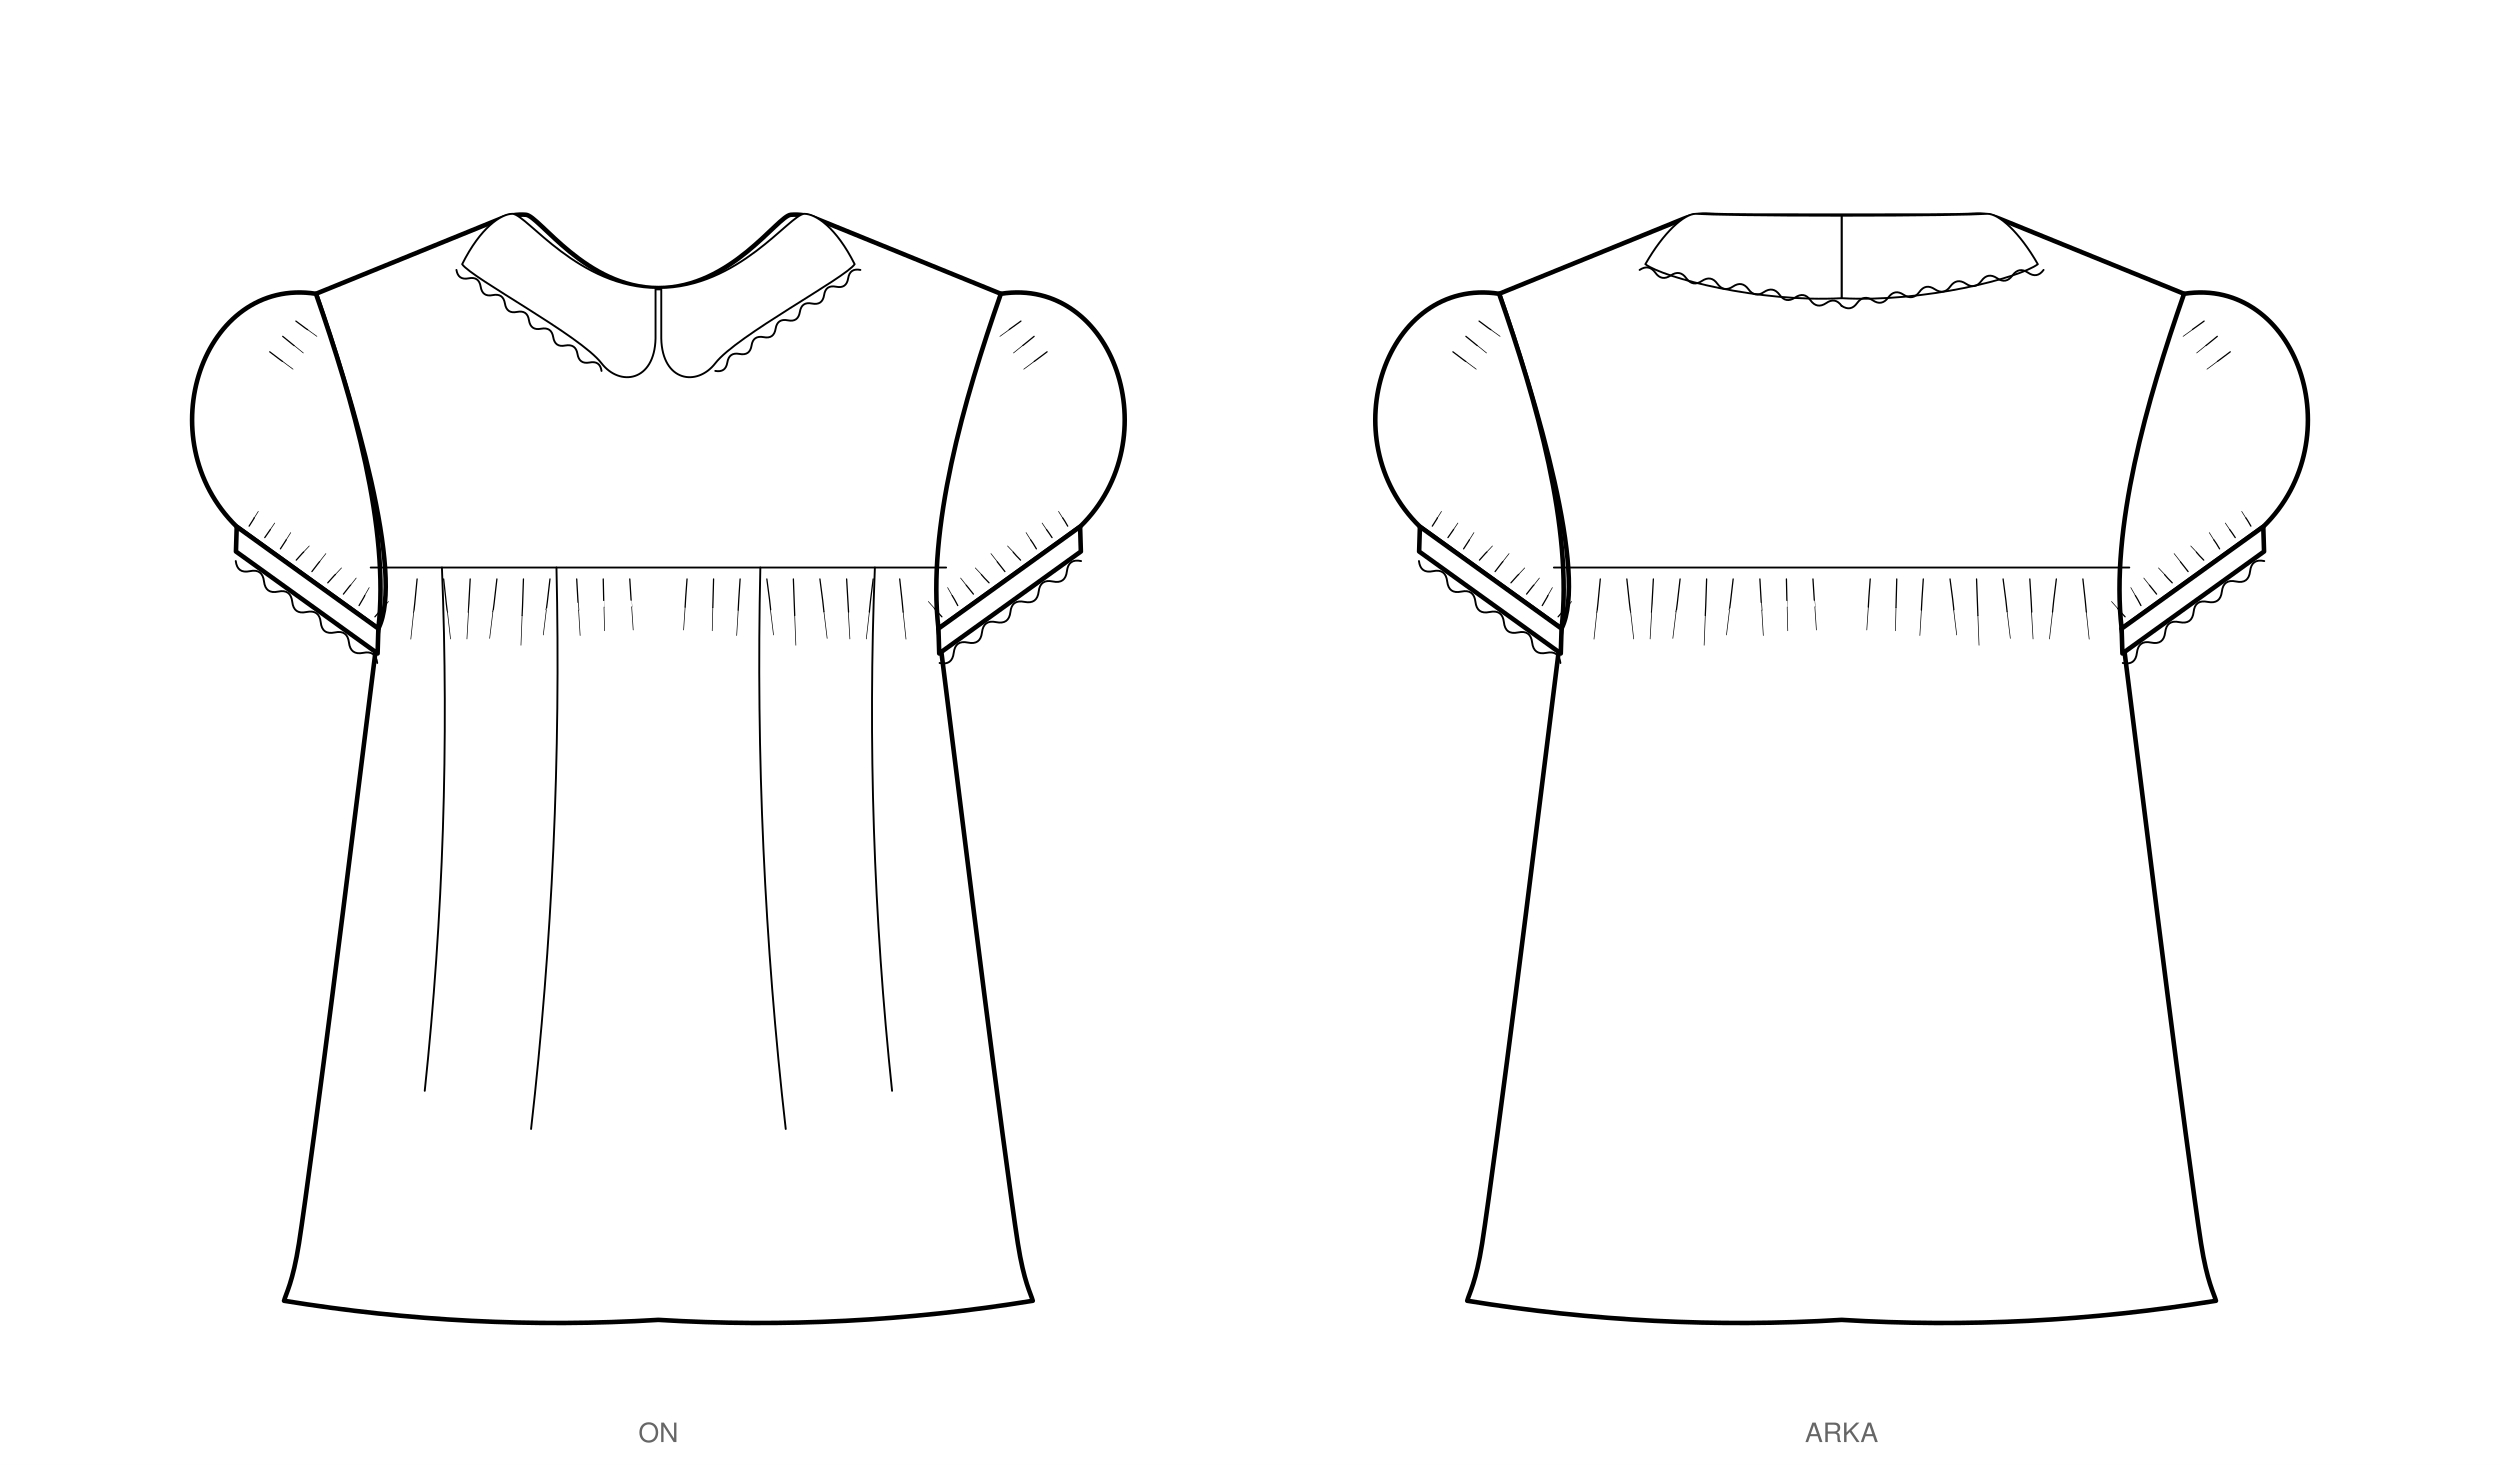
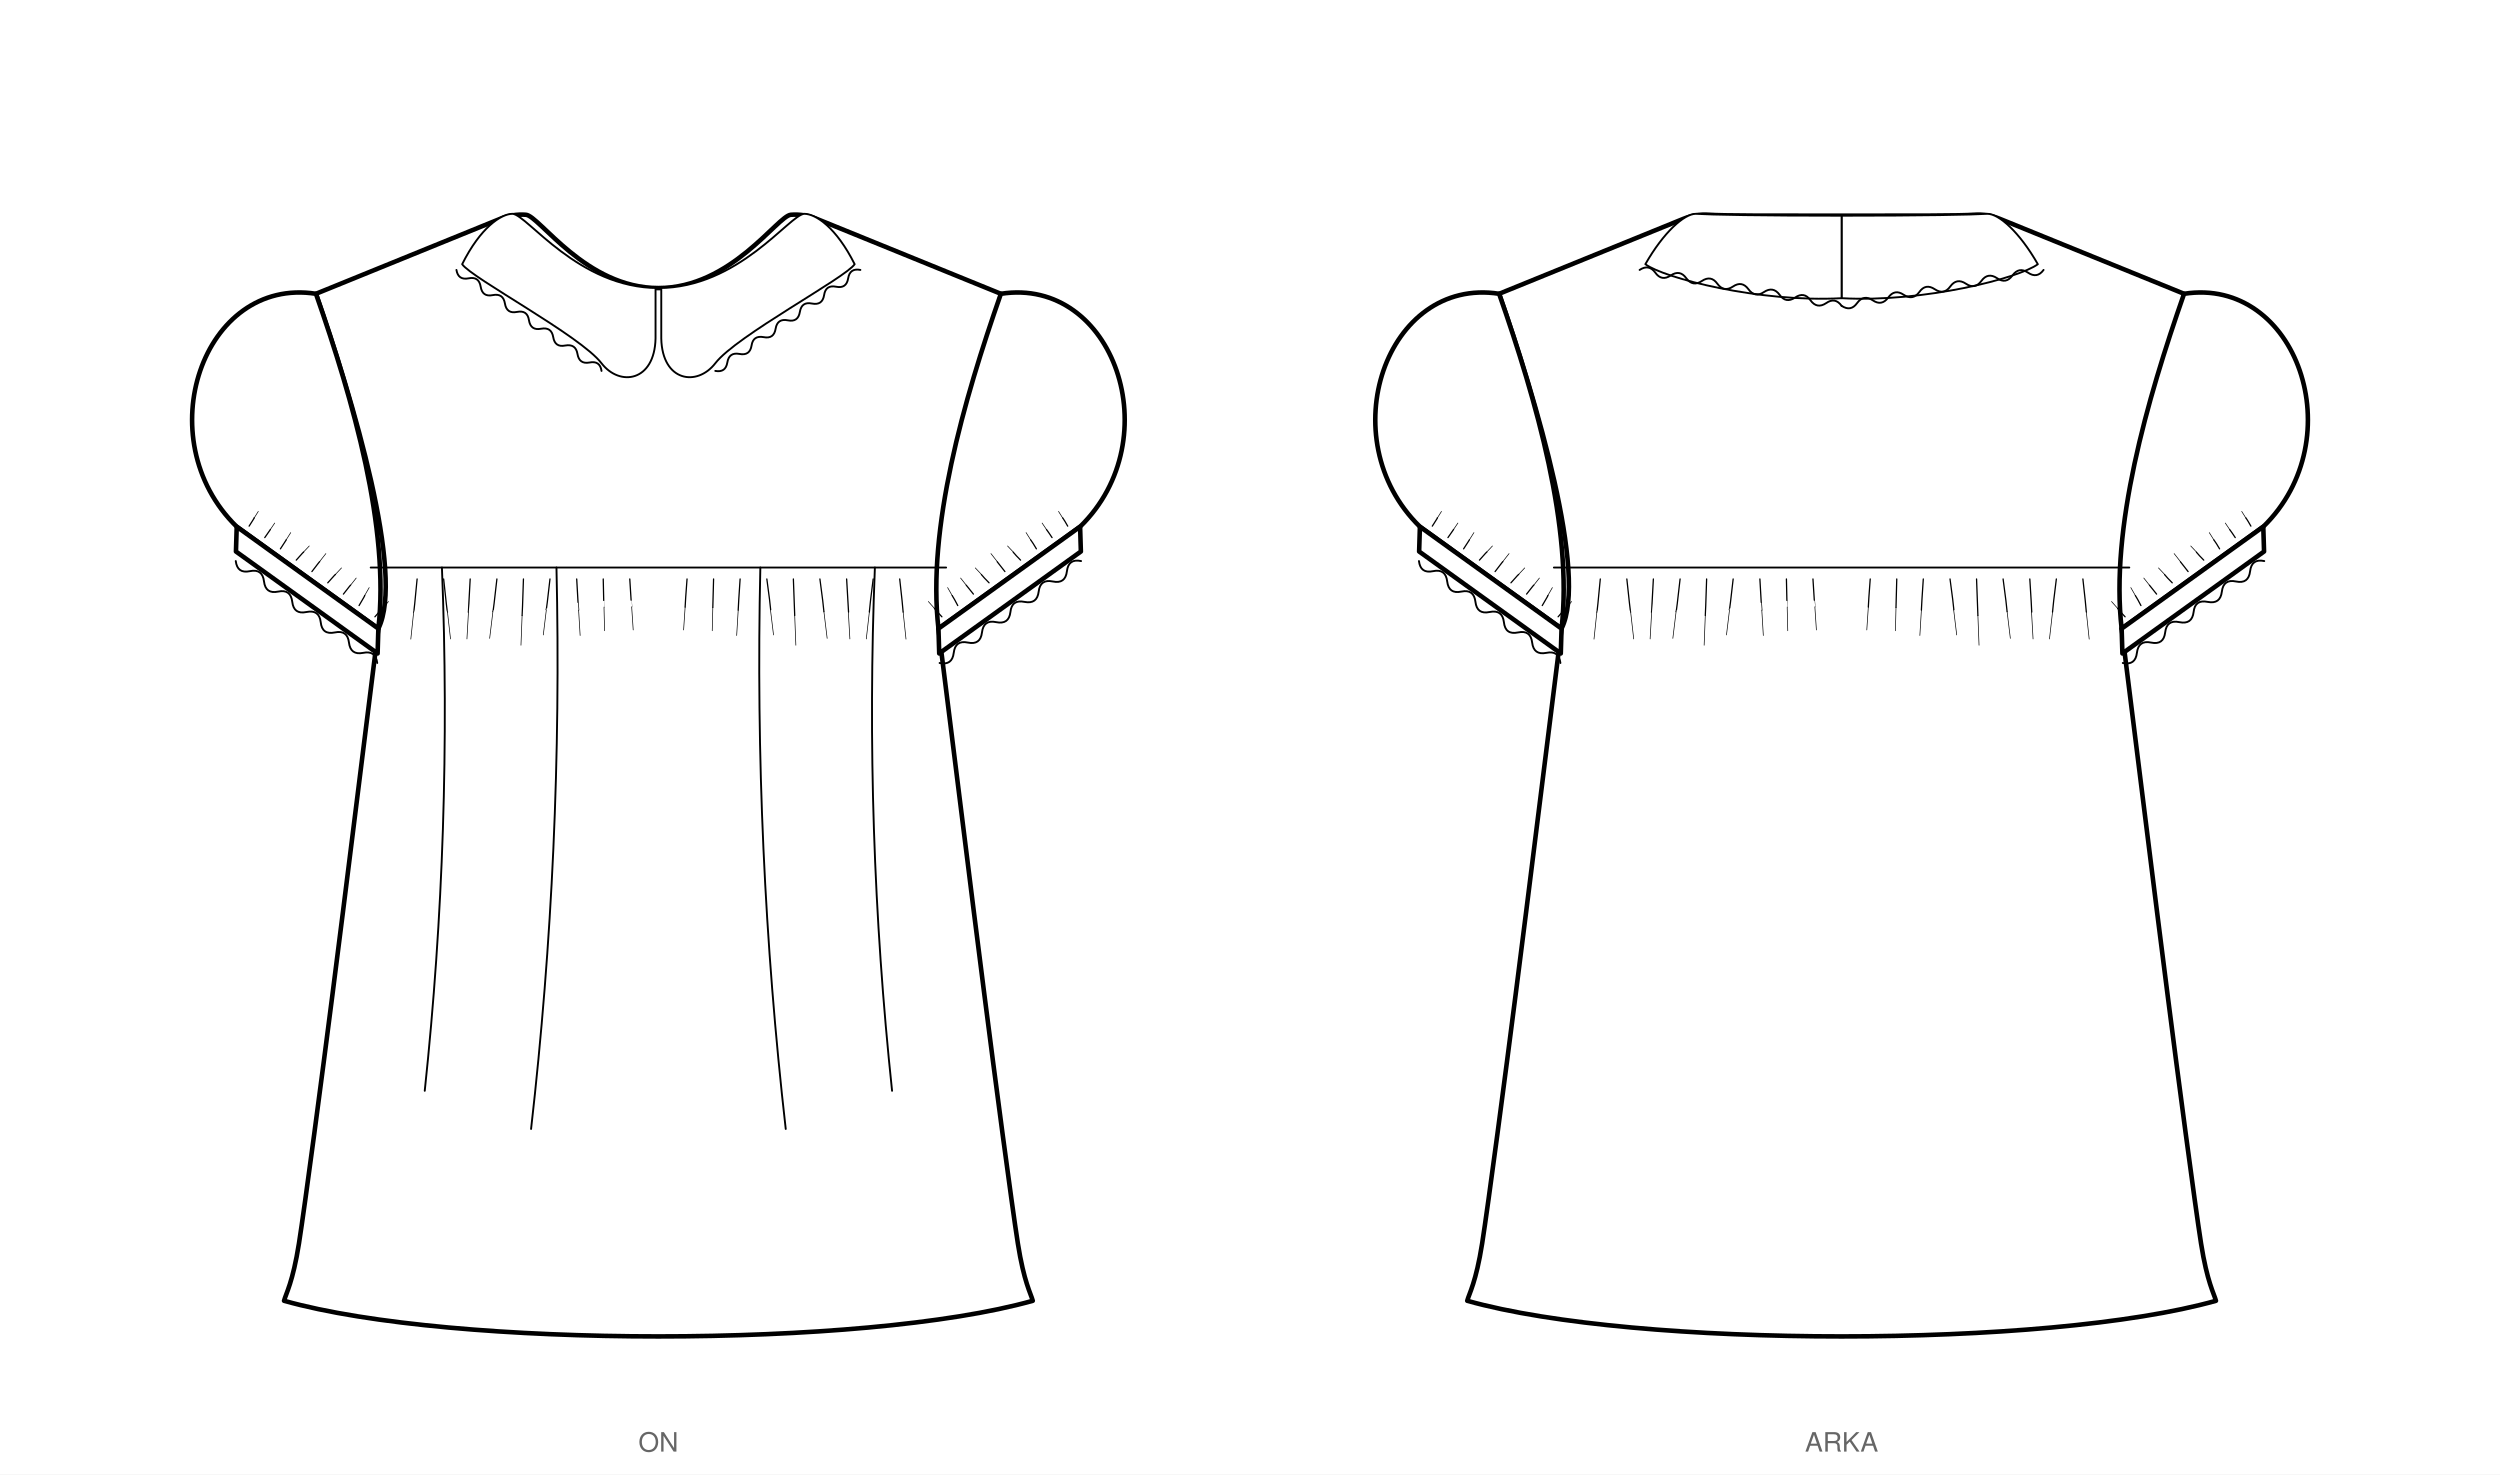
- <svg xmlns="http://www.w3.org/2000/svg" viewBox="0 0 1309.6 767.4" width="1309.6mm" height="767.4mm" data-siluet="v1" data-kaynak="7427c328ef96add3c41905d75a8f5e22869910532adafaca23b2a4100d469126">
-   <rect width="1309.6" height="767.4" fill="#fff" />
+ <svg xmlns="http://www.w3.org/2000/svg" viewBox="0 0 1309.6 772.4" width="1309.6mm" height="772.4mm" data-siluet="v1" data-kaynak="7427c328ef96add3c41905d75a8f5e22869910532adafaca23b2a4100d469126">
+   <rect width="1309.6" height="772.4" fill="#fff" />
  <g transform="translate(344.9 107.0)" data-gorunum="on">
-     <path d="M 0.0 43.9 C 38.1 43.9 62.4 6.0 69.4 5.5 Q 76.4 5.0 82.8 7.6 L 179.4 46.9 L 146.7 222.3 C 149.8 246.6 165.5 373.6 170.8 414.4 C 176.0 455.2 185.1 524.1 188.3 544.4 C 191.5 564.7 195.1 570.6 196.1 574.4 Q 98.1 590.4 0.0 584.4 Q -98.1 590.4 -196.1 574.4 C -195.1 570.6 -191.5 564.7 -188.3 544.4 C -185.1 524.1 -176.0 455.2 -170.8 414.4 C -165.5 373.6 -149.8 246.6 -146.7 222.3 C -132.7 194.2 -159.8 103.0 -179.4 46.9 L -82.8 7.6 Q -76.4 5.0 -69.4 5.5 C -62.4 6.0 -38.1 43.9 0.0 43.9 Z" fill="#fff" stroke="#000" stroke-width="2.4" stroke-linejoin="round" />
+     <path d="M 0.0 43.9 C 38.1 43.9 62.4 6.0 69.4 5.5 Q 76.4 5.0 82.8 7.6 L 179.4 46.9 L 146.7 222.3 C 149.8 246.6 165.5 373.6 170.8 414.4 C 176.0 455.2 185.1 524.1 188.3 544.4 C 191.5 564.7 195.1 570.6 196.1 574.4 C 107.9 599.3 -107.9 599.3 -196.1 574.4 C -195.1 570.6 -191.5 564.7 -188.3 544.4 C -185.1 524.1 -176.0 455.2 -170.8 414.4 C -165.5 373.6 -149.8 246.6 -146.7 222.3 C -132.7 194.2 -159.8 103.0 -179.4 46.9 L -82.8 7.6 Q -76.4 5.0 -69.4 5.5 C -62.4 6.0 -38.1 43.9 0.0 43.9 Z" fill="#fff" stroke="#000" stroke-width="2.4" stroke-linejoin="round" />
    <path d="M 179.4 46.9 C 238.5 37.7 268.1 122.8 220.9 168.9 L 146.7 222.3 L 146.7 222.3 C 140.7 169.7 159.8 103.0 179.4 46.9 Z" fill="#fff" stroke="#000" stroke-width="2.4" stroke-linejoin="round" />
    <path d="M 220.9 168.9 L 146.7 222.3 L 147.1 235.3 L 221.3 181.9 Z" fill="#fff" stroke="#000" stroke-width="2.4" stroke-linejoin="round" />
    <path d="M 220.9 168.9 L 146.7 222.3" fill="none" stroke="#000" stroke-width="1" />
    <path d="M 214.4 168.6 q -1.5 -2.7 -2.6 -4.3" fill="none" stroke="#000" stroke-width="0.675" stroke-linecap="round" />
    <path d="M 211.8 164.4 l -2.2 -3.5" fill="none" stroke="#000" stroke-width="0.36" stroke-linecap="round" />
    <path d="M 206.2 174.6 q -1.7 -2.6 -2.9 -4.2" fill="none" stroke="#000" stroke-width="0.675" stroke-linecap="round" />
    <path d="M 203.3 170.4 l -2.3 -3.4" fill="none" stroke="#000" stroke-width="0.36" stroke-linecap="round" />
    <path d="M 198.0 180.5 q -1.8 -3.1 -3.0 -4.7" fill="none" stroke="#000" stroke-width="0.675" stroke-linecap="round" />
    <path d="M 195.0 175.8 l -2.4 -3.8" fill="none" stroke="#000" stroke-width="0.36" stroke-linecap="round" />
    <path d="M 189.7 186.4 q -2.5 -2.5 -3.8 -4.1" fill="none" stroke="#000" stroke-width="0.675" stroke-linecap="round" />
    <path d="M 186.0 182.3 l -3.1 -3.3" fill="none" stroke="#000" stroke-width="0.36" stroke-linecap="round" />
    <path d="M 181.5 192.4 q -2.7 -3.5 -4.0 -5.1" fill="none" stroke="#000" stroke-width="0.675" stroke-linecap="round" />
    <path d="M 177.5 187.2 l -3.3 -4.2" fill="none" stroke="#000" stroke-width="0.36" stroke-linecap="round" />
    <path d="M 173.2 198.3 q -2.7 -2.7 -4.0 -4.3" fill="none" stroke="#000" stroke-width="0.675" stroke-linecap="round" />
    <path d="M 169.3 194.0 l -3.3 -3.5" fill="none" stroke="#000" stroke-width="0.36" stroke-linecap="round" />
    <path d="M 165.0 204.2 q -2.5 -3.0 -3.7 -4.6" fill="none" stroke="#000" stroke-width="0.675" stroke-linecap="round" />
    <path d="M 161.3 199.6 l -3.0 -3.8" fill="none" stroke="#000" stroke-width="0.36" stroke-linecap="round" />
    <path d="M 156.8 210.2 q -1.8 -3.5 -2.9 -5.2" fill="none" stroke="#000" stroke-width="0.675" stroke-linecap="round" />
    <path d="M 153.9 205.0 l -2.4 -4.2" fill="none" stroke="#000" stroke-width="0.36" stroke-linecap="round" />
    <path d="M 148.5 216.1 q -2.7 -2.8 -3.9 -4.4" fill="none" stroke="#000" stroke-width="0.675" stroke-linecap="round" />
    <path d="M 144.6 211.7 l -3.2 -3.6" fill="none" stroke="#000" stroke-width="0.36" stroke-linecap="round" />
    <path d="M 221.4 186.9 Q 214.8 185.5 214.0 192.2 Q 213.2 199.0 206.6 197.6 Q 200.0 196.2 199.2 202.9 Q 198.4 209.6 191.8 208.3 Q 185.1 206.9 184.4 213.6 Q 183.6 220.3 176.9 218.9 Q 170.3 217.5 169.5 224.3 Q 168.7 231.0 162.1 229.6 Q 155.5 228.2 154.7 235.0 Q 153.9 241.7 147.3 240.3" fill="none" stroke="#000" stroke-width="1" stroke-linecap="round" />
-     <path d="M 189.9 61.2 q -4.4 3.1 -6.1 4.4" fill="none" stroke="#000" stroke-width="0.675" stroke-linecap="round" />
-     <path d="M 183.9 65.6 l -5.0 3.6" fill="none" stroke="#000" stroke-width="0.36" stroke-linecap="round" />
-     <path d="M 196.8 69.2 q -4.2 3.4 -5.9 4.8" fill="none" stroke="#000" stroke-width="0.675" stroke-linecap="round" />
-     <path d="M 190.8 74.0 l -4.8 3.9" fill="none" stroke="#000" stroke-width="0.36" stroke-linecap="round" />
-     <path d="M 203.6 77.3 q -4.9 3.6 -6.7 5.0" fill="none" stroke="#000" stroke-width="0.675" stroke-linecap="round" />
-     <path d="M 196.9 82.3 l -5.5 4.1" fill="none" stroke="#000" stroke-width="0.36" stroke-linecap="round" />
    <path d="M -179.4 46.9 C -238.5 37.7 -268.1 122.8 -220.9 168.9 L -146.7 222.3 L -146.7 222.3 C -140.7 169.7 -159.8 103.0 -179.4 46.9 Z" fill="#fff" stroke="#000" stroke-width="2.4" stroke-linejoin="round" />
    <path d="M -220.9 168.9 L -146.7 222.3 L -147.1 235.3 L -221.3 181.9 Z" fill="#fff" stroke="#000" stroke-width="2.4" stroke-linejoin="round" />
    <path d="M -220.9 168.9 L -146.7 222.3" fill="none" stroke="#000" stroke-width="1" />
    <path d="M -214.4 168.6 q 3.3 -5.1 2.6 -4.3" fill="none" stroke="#000" stroke-width="0.675" stroke-linecap="round" />
    <path d="M -211.8 164.4 l 2.2 -3.5" fill="none" stroke="#000" stroke-width="0.36" stroke-linecap="round" />
    <path d="M -206.2 174.6 q 3.5 -5.0 2.9 -4.2" fill="none" stroke="#000" stroke-width="0.675" stroke-linecap="round" />
    <path d="M -203.3 170.4 l 2.3 -3.4" fill="none" stroke="#000" stroke-width="0.36" stroke-linecap="round" />
    <path d="M -198.0 180.5 q 3.6 -5.5 3.0 -4.7" fill="none" stroke="#000" stroke-width="0.675" stroke-linecap="round" />
    <path d="M -195.0 175.8 l 2.4 -3.8" fill="none" stroke="#000" stroke-width="0.36" stroke-linecap="round" />
    <path d="M -189.7 186.4 q 4.3 -4.9 3.8 -4.1" fill="none" stroke="#000" stroke-width="0.675" stroke-linecap="round" />
    <path d="M -186.0 182.3 l 3.1 -3.3" fill="none" stroke="#000" stroke-width="0.36" stroke-linecap="round" />
    <path d="M -181.5 192.4 q 4.5 -5.9 4.0 -5.1" fill="none" stroke="#000" stroke-width="0.675" stroke-linecap="round" />
    <path d="M -177.5 187.2 l 3.3 -4.2" fill="none" stroke="#000" stroke-width="0.36" stroke-linecap="round" />
    <path d="M -173.2 198.3 q 4.5 -5.1 4.0 -4.3" fill="none" stroke="#000" stroke-width="0.675" stroke-linecap="round" />
    <path d="M -169.3 194.0 l 3.3 -3.5" fill="none" stroke="#000" stroke-width="0.36" stroke-linecap="round" />
    <path d="M -165.0 204.2 q 4.2 -5.4 3.7 -4.6" fill="none" stroke="#000" stroke-width="0.675" stroke-linecap="round" />
    <path d="M -161.3 199.6 l 3.0 -3.8" fill="none" stroke="#000" stroke-width="0.36" stroke-linecap="round" />
    <path d="M -156.8 210.2 q 3.5 -5.9 2.9 -5.2" fill="none" stroke="#000" stroke-width="0.675" stroke-linecap="round" />
    <path d="M -153.9 205.0 l 2.4 -4.2" fill="none" stroke="#000" stroke-width="0.36" stroke-linecap="round" />
    <path d="M -148.5 216.1 q 4.5 -5.2 3.9 -4.4" fill="none" stroke="#000" stroke-width="0.675" stroke-linecap="round" />
    <path d="M -144.6 211.7 l 3.2 -3.6" fill="none" stroke="#000" stroke-width="0.36" stroke-linecap="round" />
    <path d="M -221.4 186.9 Q -220.6 193.6 -214.0 192.2 Q -207.4 190.8 -206.6 197.6 Q -205.8 204.3 -199.2 202.9 Q -192.6 201.5 -191.8 208.3 Q -191.0 215.0 -184.4 213.6 Q -177.7 212.2 -176.9 218.9 Q -176.2 225.7 -169.5 224.3 Q -162.9 222.9 -162.1 229.6 Q -161.3 236.3 -154.7 235.0 Q -148.1 233.6 -147.3 240.3" fill="none" stroke="#000" stroke-width="1" stroke-linecap="round" />
-     <path d="M -189.9 61.2 q 6.6 5.0 6.1 4.4" fill="none" stroke="#000" stroke-width="0.675" stroke-linecap="round" />
-     <path d="M -183.9 65.6 l 5.0 3.6" fill="none" stroke="#000" stroke-width="0.36" stroke-linecap="round" />
-     <path d="M -196.8 69.2 q 6.5 5.3 5.9 4.8" fill="none" stroke="#000" stroke-width="0.675" stroke-linecap="round" />
-     <path d="M -190.8 74.0 l 4.8 3.9" fill="none" stroke="#000" stroke-width="0.36" stroke-linecap="round" />
-     <path d="M -203.6 77.3 q 7.2 5.5 6.7 5.0" fill="none" stroke="#000" stroke-width="0.675" stroke-linecap="round" />
-     <path d="M -196.9 82.3 l 5.5 4.1" fill="none" stroke="#000" stroke-width="0.36" stroke-linecap="round" />
    <path d="M -150.7 190.3 L 150.7 190.3" fill="none" stroke="#000" stroke-width="1" stroke-linecap="round" />
    <path d="M 15.0 196.3 q -0.9 11.8 -1.0 14.7" fill="none" stroke="#000" stroke-width="0.675" stroke-linecap="round" />
    <path d="M 14.0 211.0 l -0.8 12.0" fill="none" stroke="#000" stroke-width="0.36" stroke-linecap="round" />
    <path d="M 28.9 196.3 q -0.3 12.0 -0.4 14.9" fill="none" stroke="#000" stroke-width="0.675" stroke-linecap="round" />
    <path d="M 28.5 211.2 l -0.3 12.2" fill="none" stroke="#000" stroke-width="0.36" stroke-linecap="round" />
    <path d="M 42.8 196.3 q -0.9 13.3 -1.0 16.3" fill="none" stroke="#000" stroke-width="0.675" stroke-linecap="round" />
    <path d="M 41.8 212.6 l -0.8 13.3" fill="none" stroke="#000" stroke-width="0.36" stroke-linecap="round" />
    <path d="M 56.8 196.3 q 1.8 13.2 2.0 16.1" fill="none" stroke="#000" stroke-width="0.675" stroke-linecap="round" />
    <path d="M 58.7 212.4 l 1.6 13.2" fill="none" stroke="#000" stroke-width="0.36" stroke-linecap="round" />
    <path d="M 70.7 196.3 q 0.6 15.8 0.7 19.1" fill="none" stroke="#000" stroke-width="0.675" stroke-linecap="round" />
    <path d="M 71.4 215.4 l 0.6 15.6" fill="none" stroke="#000" stroke-width="0.36" stroke-linecap="round" />
    <path d="M 84.6 196.3 q 1.9 14.1 2.1 17.1" fill="none" stroke="#000" stroke-width="0.675" stroke-linecap="round" />
    <path d="M 86.7 213.4 l 1.7 14.0" fill="none" stroke="#000" stroke-width="0.36" stroke-linecap="round" />
    <path d="M 98.6 196.3 q 0.9 14.2 1.0 17.3" fill="none" stroke="#000" stroke-width="0.675" stroke-linecap="round" />
    <path d="M 99.5 213.6 l 0.8 14.1" fill="none" stroke="#000" stroke-width="0.36" stroke-linecap="round" />
    <path d="M 112.5 196.3 q -1.8 14.2 -2.0 17.3" fill="none" stroke="#000" stroke-width="0.675" stroke-linecap="round" />
    <path d="M 110.5 213.6 l -1.6 14.1" fill="none" stroke="#000" stroke-width="0.36" stroke-linecap="round" />
    <path d="M 126.4 196.3 q 1.6 14.2 1.8 17.3" fill="none" stroke="#000" stroke-width="0.675" stroke-linecap="round" />
    <path d="M 128.2 213.6 l 1.5 14.2" fill="none" stroke="#000" stroke-width="0.36" stroke-linecap="round" />
    <path d="M -15.0 196.3 q 0.9 14.8 1.0 14.7" fill="none" stroke="#000" stroke-width="0.675" stroke-linecap="round" />
    <path d="M -14.0 211.0 l 0.8 12.0" fill="none" stroke="#000" stroke-width="0.36" stroke-linecap="round" />
    <path d="M -28.9 196.3 q 0.3 15.0 0.4 14.9" fill="none" stroke="#000" stroke-width="0.675" stroke-linecap="round" />
    <path d="M -28.5 211.2 l 0.3 12.2" fill="none" stroke="#000" stroke-width="0.36" stroke-linecap="round" />
    <path d="M -42.8 196.3 q 0.9 16.3 1.0 16.3" fill="none" stroke="#000" stroke-width="0.675" stroke-linecap="round" />
    <path d="M -41.8 212.6 l 0.8 13.3" fill="none" stroke="#000" stroke-width="0.36" stroke-linecap="round" />
    <path d="M -56.8 196.3 q -1.8 16.2 -2.0 16.1" fill="none" stroke="#000" stroke-width="0.675" stroke-linecap="round" />
    <path d="M -58.7 212.4 l -1.6 13.2" fill="none" stroke="#000" stroke-width="0.36" stroke-linecap="round" />
    <path d="M -70.7 196.3 q -0.6 18.8 -0.7 19.1" fill="none" stroke="#000" stroke-width="0.675" stroke-linecap="round" />
    <path d="M -71.4 215.4 l -0.6 15.6" fill="none" stroke="#000" stroke-width="0.36" stroke-linecap="round" />
    <path d="M -84.6 196.3 q -1.9 17.1 -2.1 17.1" fill="none" stroke="#000" stroke-width="0.675" stroke-linecap="round" />
    <path d="M -86.7 213.4 l -1.7 14.0" fill="none" stroke="#000" stroke-width="0.36" stroke-linecap="round" />
    <path d="M -98.6 196.3 q -0.9 17.2 -1.0 17.3" fill="none" stroke="#000" stroke-width="0.675" stroke-linecap="round" />
    <path d="M -99.5 213.6 l -0.8 14.1" fill="none" stroke="#000" stroke-width="0.36" stroke-linecap="round" />
    <path d="M -112.5 196.3 q 1.8 17.2 2.0 17.3" fill="none" stroke="#000" stroke-width="0.675" stroke-linecap="round" />
    <path d="M -110.5 213.6 l 1.6 14.1" fill="none" stroke="#000" stroke-width="0.36" stroke-linecap="round" />
    <path d="M -126.4 196.3 q -1.6 17.2 -1.8 17.3" fill="none" stroke="#000" stroke-width="0.675" stroke-linecap="round" />
    <path d="M -128.2 213.6 l -1.5 14.2" fill="none" stroke="#000" stroke-width="0.36" stroke-linecap="round" />
    <path d="M 1.5 43.9 L 1.5 70.3 C 2.0 92.9 20.2 95.7 29.8 83.3 C 40.8 68.9 98.0 38.6 102.8 31.4 C 93.2 12.2 82.4 5.0 76.4 5.0 C 68.7 5.5 42.0 43.9 0.0 43.9 Z" fill="#fff" stroke="#000" stroke-width="1" stroke-linejoin="round" />
    <path d="M 29.8 87.3 Q 35.2 88.3 36.1 82.9 Q 37.0 77.4 42.4 78.4 Q 47.9 79.5 48.8 74.0 Q 49.6 68.6 55.1 69.6 Q 60.5 70.7 61.4 65.2 Q 62.3 59.7 67.8 60.8 Q 73.2 61.9 74.1 56.4 Q 75.0 50.9 80.4 52.0 Q 85.9 53.1 86.8 47.6 Q 87.6 42.1 93.1 43.2 Q 98.5 44.3 99.4 38.8 Q 100.3 33.3 105.8 34.4" fill="none" stroke="#000" stroke-width="1" stroke-linecap="round" />
    <path d="M -1.5 43.9 L -1.5 70.3 C -2.0 92.9 -20.2 95.7 -29.8 83.3 C -40.8 68.9 -98.0 38.6 -102.8 31.4 C -93.2 12.2 -82.4 5.0 -76.4 5.0 C -68.7 5.5 -42.0 43.9 0.0 43.9 Z" fill="#fff" stroke="#000" stroke-width="1" stroke-linejoin="round" />
    <path d="M -29.8 87.3 Q -30.6 81.8 -36.1 82.9 Q -41.5 83.9 -42.4 78.4 Q -43.3 73.0 -48.8 74.0 Q -54.2 75.1 -55.1 69.6 Q -56.0 64.2 -61.4 65.2 Q -66.9 66.3 -67.8 60.8 Q -68.6 55.3 -74.1 56.4 Q -79.5 57.5 -80.4 52.0 Q -81.3 46.5 -86.8 47.6 Q -92.2 48.7 -93.1 43.2 Q -94.0 37.7 -99.4 38.8 Q -104.9 39.9 -105.8 34.4" fill="none" stroke="#000" stroke-width="1" stroke-linecap="round" />
    <path d="M 53.4 190.3 Q 50.0 337.8 66.7 484.4" fill="none" stroke="#000" stroke-width="1" stroke-linecap="round" />
    <path d="M 113.4 190.3 Q 107.9 327.7 122.4 464.4" fill="none" stroke="#000" stroke-width="1" stroke-linecap="round" />
    <path d="M -53.4 190.3 Q -50.0 337.8 -66.7 484.4" fill="none" stroke="#000" stroke-width="1" stroke-linecap="round" />
    <path d="M -113.4 190.3 Q -107.9 327.7 -122.4 464.4" fill="none" stroke="#000" stroke-width="1" stroke-linecap="round" />
  </g>
-   <text x="344.9" y="755.4" font-family="Helvetica, Arial, sans-serif" font-size="14" text-anchor="middle" fill="#666">ON</text>
+   <text x="344.9" y="760.4" font-family="Helvetica, Arial, sans-serif" font-size="14" text-anchor="middle" fill="#666">ON</text>
  <g transform="translate(964.7 107.0)" data-gorunum="arka">
-     <path d="M 0.0 6.0 C 38.1 6.0 62.4 6.0 69.4 5.5 Q 76.4 5.0 82.8 7.6 L 179.4 46.9 L 146.7 222.3 C 149.8 246.6 165.5 373.6 170.8 414.4 C 176.0 455.2 185.1 524.1 188.3 544.4 C 191.5 564.7 195.1 570.6 196.1 574.4 Q 98.1 590.4 0.0 584.4 Q -98.1 590.4 -196.1 574.4 C -195.1 570.6 -191.5 564.7 -188.3 544.4 C -185.1 524.1 -176.0 455.2 -170.8 414.4 C -165.5 373.6 -149.8 246.6 -146.7 222.3 C -132.7 194.2 -159.8 103.0 -179.4 46.9 L -82.8 7.6 Q -76.4 5.0 -69.4 5.5 C -62.4 6.0 -38.1 6.0 0.0 6.0 Z" fill="#fff" stroke="#000" stroke-width="2.4" stroke-linejoin="round" />
+     <path d="M 0.0 6.0 C 38.1 6.0 62.4 6.0 69.4 5.5 Q 76.4 5.0 82.8 7.6 L 179.4 46.9 L 146.7 222.3 C 149.8 246.6 165.5 373.6 170.8 414.4 C 176.0 455.2 185.1 524.1 188.3 544.4 C 191.5 564.7 195.1 570.6 196.1 574.4 C 107.9 599.3 -107.9 599.3 -196.1 574.4 C -195.1 570.6 -191.5 564.7 -188.3 544.4 C -185.1 524.1 -176.0 455.2 -170.8 414.4 C -165.5 373.6 -149.8 246.6 -146.7 222.3 C -132.7 194.2 -159.8 103.0 -179.4 46.9 L -82.8 7.6 Q -76.4 5.0 -69.4 5.5 C -62.4 6.0 -38.1 6.0 0.0 6.0 Z" fill="#fff" stroke="#000" stroke-width="2.4" stroke-linejoin="round" />
    <path d="M 179.4 46.9 C 238.5 37.7 268.1 122.8 220.9 168.9 L 146.7 222.3 L 146.7 222.3 C 140.7 169.7 159.8 103.0 179.4 46.9 Z" fill="#fff" stroke="#000" stroke-width="2.4" stroke-linejoin="round" />
    <path d="M 220.9 168.9 L 146.7 222.3 L 147.1 235.3 L 221.3 181.9 Z" fill="#fff" stroke="#000" stroke-width="2.4" stroke-linejoin="round" />
    <path d="M 220.9 168.9 L 146.7 222.3" fill="none" stroke="#000" stroke-width="1" />
    <path d="M 214.4 168.6 q -1.5 -2.7 -2.6 -4.3" fill="none" stroke="#000" stroke-width="0.675" stroke-linecap="round" />
    <path d="M 211.8 164.4 l -2.2 -3.5" fill="none" stroke="#000" stroke-width="0.36" stroke-linecap="round" />
    <path d="M 206.2 174.6 q -1.7 -2.6 -2.9 -4.2" fill="none" stroke="#000" stroke-width="0.675" stroke-linecap="round" />
    <path d="M 203.3 170.4 l -2.3 -3.4" fill="none" stroke="#000" stroke-width="0.36" stroke-linecap="round" />
    <path d="M 198.0 180.5 q -1.8 -3.1 -3.0 -4.7" fill="none" stroke="#000" stroke-width="0.675" stroke-linecap="round" />
    <path d="M 195.0 175.8 l -2.4 -3.8" fill="none" stroke="#000" stroke-width="0.36" stroke-linecap="round" />
    <path d="M 189.7 186.4 q -2.5 -2.5 -3.8 -4.1" fill="none" stroke="#000" stroke-width="0.675" stroke-linecap="round" />
    <path d="M 186.0 182.3 l -3.1 -3.3" fill="none" stroke="#000" stroke-width="0.36" stroke-linecap="round" />
    <path d="M 181.5 192.4 q -2.7 -3.5 -4.0 -5.1" fill="none" stroke="#000" stroke-width="0.675" stroke-linecap="round" />
    <path d="M 177.5 187.2 l -3.3 -4.2" fill="none" stroke="#000" stroke-width="0.36" stroke-linecap="round" />
    <path d="M 173.2 198.3 q -2.7 -2.7 -4.0 -4.3" fill="none" stroke="#000" stroke-width="0.675" stroke-linecap="round" />
    <path d="M 169.3 194.0 l -3.3 -3.5" fill="none" stroke="#000" stroke-width="0.36" stroke-linecap="round" />
    <path d="M 165.0 204.2 q -2.5 -3.0 -3.7 -4.6" fill="none" stroke="#000" stroke-width="0.675" stroke-linecap="round" />
    <path d="M 161.3 199.6 l -3.0 -3.8" fill="none" stroke="#000" stroke-width="0.36" stroke-linecap="round" />
    <path d="M 156.8 210.2 q -1.8 -3.5 -2.9 -5.2" fill="none" stroke="#000" stroke-width="0.675" stroke-linecap="round" />
    <path d="M 153.9 205.0 l -2.4 -4.2" fill="none" stroke="#000" stroke-width="0.36" stroke-linecap="round" />
    <path d="M 148.5 216.1 q -2.7 -2.8 -3.9 -4.4" fill="none" stroke="#000" stroke-width="0.675" stroke-linecap="round" />
    <path d="M 144.6 211.7 l -3.2 -3.6" fill="none" stroke="#000" stroke-width="0.36" stroke-linecap="round" />
    <path d="M 221.4 186.9 Q 214.8 185.5 214.0 192.2 Q 213.2 199.0 206.6 197.6 Q 200.0 196.2 199.2 202.9 Q 198.4 209.6 191.8 208.3 Q 185.1 206.9 184.4 213.6 Q 183.6 220.3 176.9 218.9 Q 170.3 217.5 169.5 224.3 Q 168.7 231.0 162.1 229.6 Q 155.5 228.2 154.7 235.0 Q 153.9 241.7 147.3 240.3" fill="none" stroke="#000" stroke-width="1" stroke-linecap="round" />
-     <path d="M 189.9 61.2 q -4.4 3.1 -6.1 4.4" fill="none" stroke="#000" stroke-width="0.675" stroke-linecap="round" />
-     <path d="M 183.9 65.6 l -5.0 3.6" fill="none" stroke="#000" stroke-width="0.36" stroke-linecap="round" />
-     <path d="M 196.8 69.2 q -4.2 3.4 -5.9 4.8" fill="none" stroke="#000" stroke-width="0.675" stroke-linecap="round" />
-     <path d="M 190.8 74.0 l -4.8 3.9" fill="none" stroke="#000" stroke-width="0.36" stroke-linecap="round" />
-     <path d="M 203.6 77.3 q -4.9 3.6 -6.7 5.0" fill="none" stroke="#000" stroke-width="0.675" stroke-linecap="round" />
-     <path d="M 196.9 82.3 l -5.5 4.1" fill="none" stroke="#000" stroke-width="0.36" stroke-linecap="round" />
    <path d="M -179.4 46.9 C -238.5 37.7 -268.1 122.8 -220.9 168.9 L -146.7 222.3 L -146.7 222.3 C -140.7 169.7 -159.8 103.0 -179.4 46.9 Z" fill="#fff" stroke="#000" stroke-width="2.4" stroke-linejoin="round" />
    <path d="M -220.9 168.9 L -146.7 222.3 L -147.1 235.3 L -221.3 181.9 Z" fill="#fff" stroke="#000" stroke-width="2.4" stroke-linejoin="round" />
    <path d="M -220.9 168.9 L -146.7 222.3" fill="none" stroke="#000" stroke-width="1" />
    <path d="M -214.4 168.6 q 3.3 -5.1 2.6 -4.3" fill="none" stroke="#000" stroke-width="0.675" stroke-linecap="round" />
    <path d="M -211.8 164.4 l 2.2 -3.5" fill="none" stroke="#000" stroke-width="0.36" stroke-linecap="round" />
    <path d="M -206.2 174.6 q 3.5 -5.0 2.9 -4.2" fill="none" stroke="#000" stroke-width="0.675" stroke-linecap="round" />
    <path d="M -203.3 170.4 l 2.3 -3.4" fill="none" stroke="#000" stroke-width="0.36" stroke-linecap="round" />
    <path d="M -198.0 180.5 q 3.6 -5.5 3.0 -4.7" fill="none" stroke="#000" stroke-width="0.675" stroke-linecap="round" />
    <path d="M -195.0 175.8 l 2.4 -3.8" fill="none" stroke="#000" stroke-width="0.36" stroke-linecap="round" />
    <path d="M -189.7 186.4 q 4.3 -4.9 3.8 -4.1" fill="none" stroke="#000" stroke-width="0.675" stroke-linecap="round" />
    <path d="M -186.0 182.3 l 3.1 -3.3" fill="none" stroke="#000" stroke-width="0.36" stroke-linecap="round" />
    <path d="M -181.5 192.4 q 4.5 -5.9 4.0 -5.1" fill="none" stroke="#000" stroke-width="0.675" stroke-linecap="round" />
    <path d="M -177.5 187.2 l 3.3 -4.2" fill="none" stroke="#000" stroke-width="0.36" stroke-linecap="round" />
    <path d="M -173.2 198.3 q 4.5 -5.1 4.0 -4.3" fill="none" stroke="#000" stroke-width="0.675" stroke-linecap="round" />
    <path d="M -169.3 194.0 l 3.3 -3.5" fill="none" stroke="#000" stroke-width="0.36" stroke-linecap="round" />
    <path d="M -165.0 204.2 q 4.2 -5.4 3.7 -4.6" fill="none" stroke="#000" stroke-width="0.675" stroke-linecap="round" />
    <path d="M -161.3 199.6 l 3.0 -3.8" fill="none" stroke="#000" stroke-width="0.36" stroke-linecap="round" />
    <path d="M -156.8 210.2 q 3.5 -5.9 2.9 -5.2" fill="none" stroke="#000" stroke-width="0.675" stroke-linecap="round" />
    <path d="M -153.9 205.0 l 2.4 -4.2" fill="none" stroke="#000" stroke-width="0.36" stroke-linecap="round" />
    <path d="M -148.5 216.1 q 4.5 -5.2 3.9 -4.4" fill="none" stroke="#000" stroke-width="0.675" stroke-linecap="round" />
    <path d="M -144.6 211.7 l 3.2 -3.6" fill="none" stroke="#000" stroke-width="0.36" stroke-linecap="round" />
    <path d="M -221.4 186.9 Q -220.6 193.6 -214.0 192.2 Q -207.4 190.8 -206.6 197.6 Q -205.8 204.3 -199.2 202.9 Q -192.6 201.5 -191.8 208.3 Q -191.0 215.0 -184.4 213.6 Q -177.7 212.2 -176.9 218.9 Q -176.2 225.7 -169.5 224.3 Q -162.9 222.9 -162.1 229.6 Q -161.3 236.3 -154.7 235.0 Q -148.1 233.6 -147.3 240.3" fill="none" stroke="#000" stroke-width="1" stroke-linecap="round" />
-     <path d="M -189.9 61.2 q 6.6 5.0 6.1 4.4" fill="none" stroke="#000" stroke-width="0.675" stroke-linecap="round" />
-     <path d="M -183.9 65.6 l 5.0 3.6" fill="none" stroke="#000" stroke-width="0.36" stroke-linecap="round" />
-     <path d="M -196.8 69.2 q 6.5 5.3 5.9 4.8" fill="none" stroke="#000" stroke-width="0.675" stroke-linecap="round" />
-     <path d="M -190.8 74.0 l 4.8 3.9" fill="none" stroke="#000" stroke-width="0.36" stroke-linecap="round" />
-     <path d="M -203.6 77.3 q 7.2 5.5 6.7 5.0" fill="none" stroke="#000" stroke-width="0.675" stroke-linecap="round" />
-     <path d="M -196.9 82.3 l 5.5 4.1" fill="none" stroke="#000" stroke-width="0.36" stroke-linecap="round" />
    <path d="M -150.7 190.3 L 150.7 190.3" fill="none" stroke="#000" stroke-width="1" stroke-linecap="round" />
    <path d="M 15.0 196.3 q -0.9 11.8 -1.0 14.7" fill="none" stroke="#000" stroke-width="0.675" stroke-linecap="round" />
    <path d="M 14.0 211.0 l -0.8 12.0" fill="none" stroke="#000" stroke-width="0.36" stroke-linecap="round" />
    <path d="M 28.9 196.3 q -0.3 12.0 -0.4 14.9" fill="none" stroke="#000" stroke-width="0.675" stroke-linecap="round" />
    <path d="M 28.5 211.2 l -0.3 12.2" fill="none" stroke="#000" stroke-width="0.36" stroke-linecap="round" />
    <path d="M 42.8 196.3 q -0.9 13.3 -1.0 16.3" fill="none" stroke="#000" stroke-width="0.675" stroke-linecap="round" />
    <path d="M 41.8 212.6 l -0.8 13.3" fill="none" stroke="#000" stroke-width="0.36" stroke-linecap="round" />
    <path d="M 56.8 196.3 q 1.8 13.2 2.0 16.1" fill="none" stroke="#000" stroke-width="0.675" stroke-linecap="round" />
    <path d="M 58.7 212.4 l 1.6 13.2" fill="none" stroke="#000" stroke-width="0.36" stroke-linecap="round" />
    <path d="M 70.7 196.3 q 0.6 15.8 0.7 19.1" fill="none" stroke="#000" stroke-width="0.675" stroke-linecap="round" />
    <path d="M 71.4 215.4 l 0.6 15.6" fill="none" stroke="#000" stroke-width="0.36" stroke-linecap="round" />
    <path d="M 84.6 196.3 q 1.9 14.1 2.1 17.1" fill="none" stroke="#000" stroke-width="0.675" stroke-linecap="round" />
    <path d="M 86.7 213.4 l 1.7 14.0" fill="none" stroke="#000" stroke-width="0.36" stroke-linecap="round" />
    <path d="M 98.6 196.3 q 0.9 14.2 1.0 17.3" fill="none" stroke="#000" stroke-width="0.675" stroke-linecap="round" />
    <path d="M 99.5 213.6 l 0.8 14.1" fill="none" stroke="#000" stroke-width="0.36" stroke-linecap="round" />
    <path d="M 112.5 196.3 q -1.8 14.2 -2.0 17.3" fill="none" stroke="#000" stroke-width="0.675" stroke-linecap="round" />
    <path d="M 110.5 213.6 l -1.6 14.1" fill="none" stroke="#000" stroke-width="0.36" stroke-linecap="round" />
    <path d="M 126.4 196.3 q 1.6 14.2 1.8 17.3" fill="none" stroke="#000" stroke-width="0.675" stroke-linecap="round" />
    <path d="M 128.2 213.6 l 1.5 14.2" fill="none" stroke="#000" stroke-width="0.36" stroke-linecap="round" />
    <path d="M -15.0 196.3 q 0.9 14.8 1.0 14.7" fill="none" stroke="#000" stroke-width="0.675" stroke-linecap="round" />
    <path d="M -14.0 211.0 l 0.8 12.0" fill="none" stroke="#000" stroke-width="0.36" stroke-linecap="round" />
    <path d="M -28.9 196.3 q 0.3 15.0 0.4 14.9" fill="none" stroke="#000" stroke-width="0.675" stroke-linecap="round" />
    <path d="M -28.5 211.2 l 0.3 12.2" fill="none" stroke="#000" stroke-width="0.36" stroke-linecap="round" />
    <path d="M -42.8 196.3 q 0.9 16.3 1.0 16.3" fill="none" stroke="#000" stroke-width="0.675" stroke-linecap="round" />
    <path d="M -41.8 212.6 l 0.8 13.3" fill="none" stroke="#000" stroke-width="0.36" stroke-linecap="round" />
    <path d="M -56.8 196.3 q -1.8 16.2 -2.0 16.1" fill="none" stroke="#000" stroke-width="0.675" stroke-linecap="round" />
    <path d="M -58.7 212.4 l -1.6 13.2" fill="none" stroke="#000" stroke-width="0.36" stroke-linecap="round" />
    <path d="M -70.7 196.3 q -0.6 18.8 -0.7 19.1" fill="none" stroke="#000" stroke-width="0.675" stroke-linecap="round" />
    <path d="M -71.4 215.4 l -0.6 15.6" fill="none" stroke="#000" stroke-width="0.36" stroke-linecap="round" />
    <path d="M -84.6 196.3 q -1.9 17.1 -2.1 17.1" fill="none" stroke="#000" stroke-width="0.675" stroke-linecap="round" />
    <path d="M -86.7 213.4 l -1.7 14.0" fill="none" stroke="#000" stroke-width="0.36" stroke-linecap="round" />
    <path d="M -98.6 196.3 q -0.9 17.2 -1.0 17.3" fill="none" stroke="#000" stroke-width="0.675" stroke-linecap="round" />
    <path d="M -99.5 213.6 l -0.8 14.1" fill="none" stroke="#000" stroke-width="0.36" stroke-linecap="round" />
    <path d="M -112.5 196.3 q 1.8 17.2 2.0 17.3" fill="none" stroke="#000" stroke-width="0.675" stroke-linecap="round" />
    <path d="M -110.5 213.6 l 1.6 14.1" fill="none" stroke="#000" stroke-width="0.36" stroke-linecap="round" />
    <path d="M -126.4 196.3 q -1.6 17.2 -1.8 17.3" fill="none" stroke="#000" stroke-width="0.675" stroke-linecap="round" />
    <path d="M -128.2 213.6 l -1.5 14.2" fill="none" stroke="#000" stroke-width="0.36" stroke-linecap="round" />
    <path d="M 0.0 6.0 L 0.0 49.2 C 43.2 51.6 93.2 38.6 102.8 31.4 C 93.2 14.6 82.4 5.0 76.4 5.0 C 68.7 5.5 42.0 6.0 0.0 6.0 Z" fill="#fff" stroke="#000" stroke-width="1" stroke-linejoin="round" />
    <path d="M 0.0 53.2 Q 4.8 56.4 8.1 51.8 Q 11.5 47.1 16.3 50.3 Q 21.0 53.5 24.4 48.9 Q 27.8 44.2 32.5 47.4 Q 37.3 50.6 40.7 46.0 Q 44.0 41.3 48.8 44.5 Q 53.6 47.7 56.9 43.1 Q 60.3 38.4 65.1 41.6 Q 69.8 44.8 73.2 40.2 Q 76.6 35.5 81.4 38.7 Q 86.1 42.0 89.5 37.3 Q 92.9 32.6 97.6 35.8 Q 102.4 39.1 105.8 34.4" fill="none" stroke="#000" stroke-width="1" stroke-linecap="round" />
    <path d="M 0.0 6.0 L 0.0 49.2 C -43.2 51.6 -93.2 38.6 -102.8 31.4 C -93.2 14.6 -82.4 5.0 -76.4 5.0 C -68.7 5.5 -42.0 6.0 0.0 6.0 Z" fill="#fff" stroke="#000" stroke-width="1" stroke-linejoin="round" />
    <path d="M 0.0 53.2 Q -3.4 48.5 -8.1 51.8 Q -12.9 55.0 -16.3 50.3 Q -19.6 45.6 -24.4 48.9 Q -29.2 52.1 -32.5 47.4 Q -35.9 42.8 -40.7 46.0 Q -45.4 49.2 -48.8 44.5 Q -52.2 39.9 -56.9 43.1 Q -61.7 46.3 -65.1 41.6 Q -68.4 37.0 -73.2 40.2 Q -78.0 43.4 -81.4 38.7 Q -84.7 34.1 -89.5 37.3 Q -94.3 40.5 -97.6 35.8 Q -101.0 31.2 -105.8 34.4" fill="none" stroke="#000" stroke-width="1" stroke-linecap="round" />
  </g>
-   <text x="964.7" y="755.4" font-family="Helvetica, Arial, sans-serif" font-size="14" text-anchor="middle" fill="#666">ARKA</text>
+   <text x="964.7" y="760.4" font-family="Helvetica, Arial, sans-serif" font-size="14" text-anchor="middle" fill="#666">ARKA</text>
</svg>
